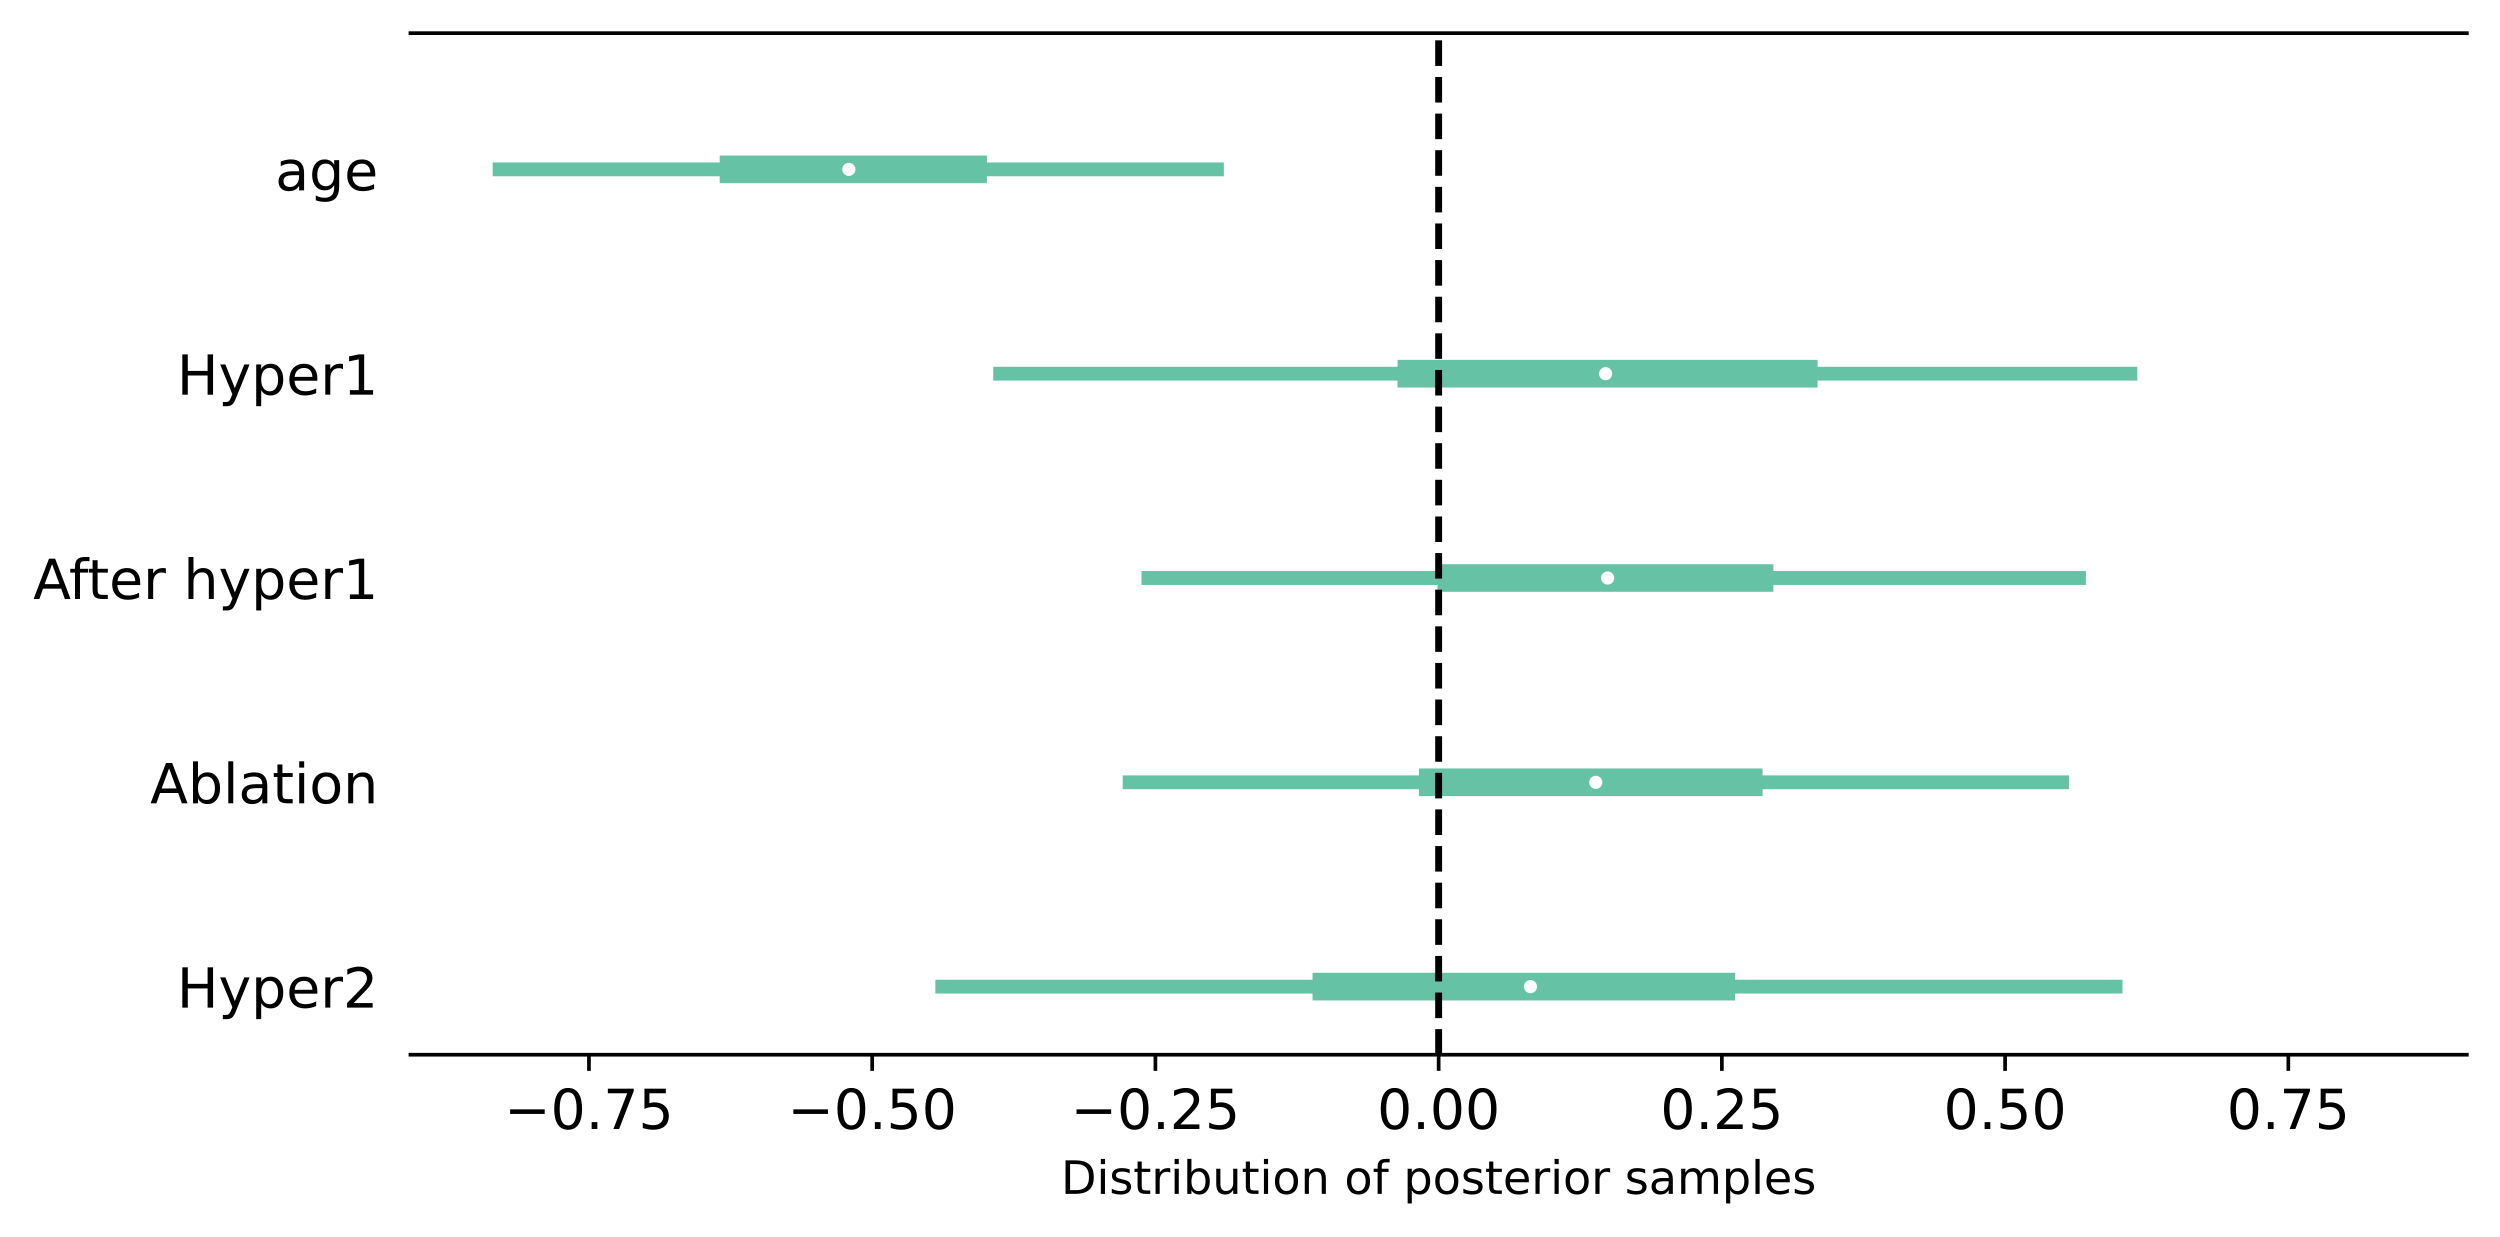
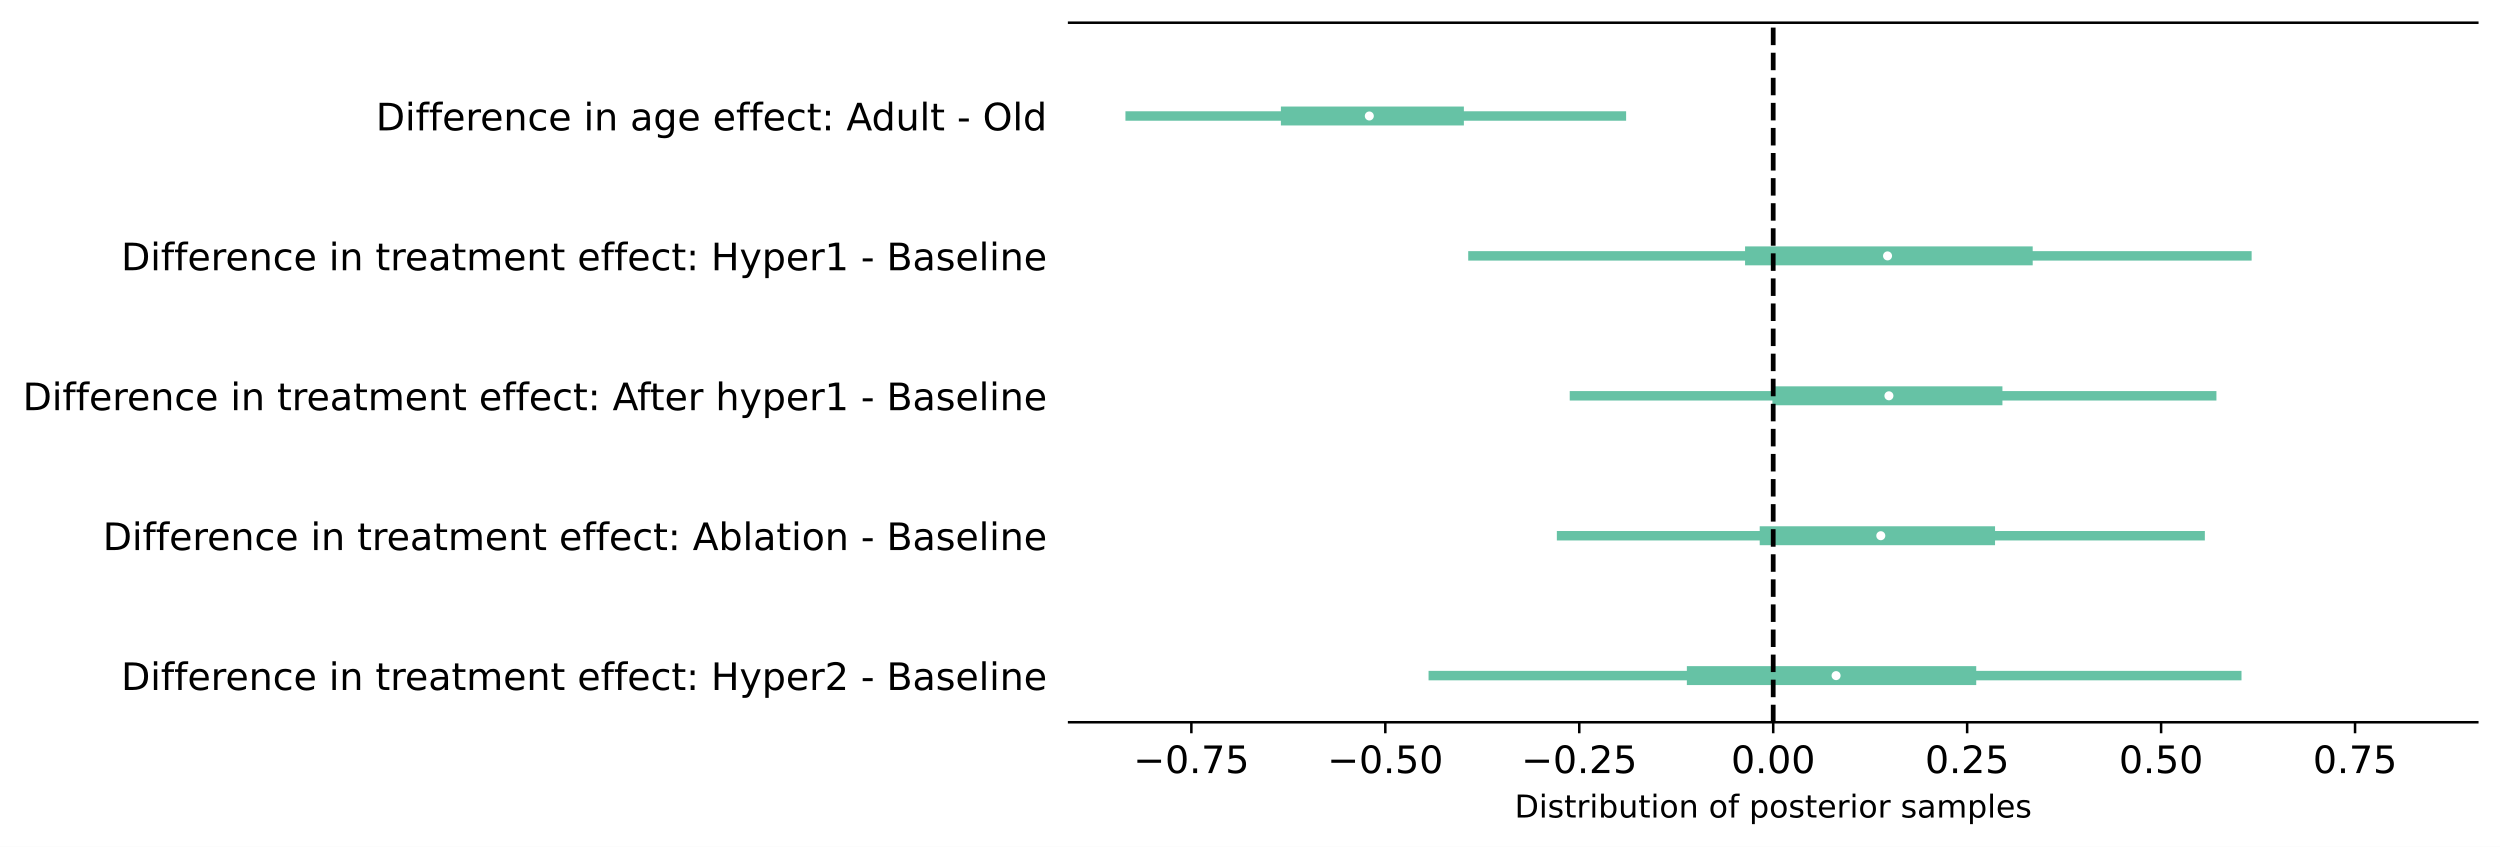
- <svg xmlns="http://www.w3.org/2000/svg" xmlns:xlink="http://www.w3.org/1999/xlink" width="542.701pt" height="268.452pt" viewBox="0 0 542.701 268.452" version="1.1">
+ <svg xmlns="http://www.w3.org/2000/svg" xmlns:xlink="http://www.w3.org/1999/xlink" width="792.522pt" height="268.452pt" viewBox="0 0 792.522 268.452" version="1.1">
  <defs>
    <style type="text/css">*{stroke-linejoin: round; stroke-linecap: butt}</style>
  </defs>
  <g id="figure_1">
    <g id="patch_1">
-       <path d="M 0 268.452  L 542.701 268.452  L 542.701 0  L 0 0  z " style="fill: #ffffff" />
+       <path d="M 0 268.452  L 792.522 268.452  L 792.522 0  L 0 0  z " style="fill: #ffffff" />
    </g>
    <g id="axes_1">
      <g id="patch_2">
-         <path d="M 89.101 228.96  L 535.501 228.96  L 535.501 7.2  L 89.101 7.2  z " style="fill: #ffffff" />
+         <path d="M 338.922 228.96  L 785.322 228.96  L 785.322 7.2  L 338.922 7.2  z " style="fill: #ffffff" />
      </g>
      <g id="matplotlib.axis_1">
        <g id="xtick_1">
          <g id="line2d_1">
            <defs>
-               <path id="mf53d0b0397" d="M 0 0  L 0 3.5  " style="stroke: #000000; stroke-width: 0.8" />
+               <path id="m8f75f74c35" d="M 0 0  L 0 3.5  " style="stroke: #000000; stroke-width: 0.8" />
            </defs>
            <g>
-               <use xlink:href="#mf53d0b0397" x="127.85" y="228.96" style="stroke: #000000; stroke-width: 0.8" />
+               <use xlink:href="#m8f75f74c35" x="377.672" y="228.96" style="stroke: #000000; stroke-width: 0.8" />
            </g>
          </g>
          <g id="text_1">
-             <g transform="translate(109.4631 245.0781) scale(0.12 -0.12)">
+             <g transform="translate(359.2844 245.0781) scale(0.12 -0.12)">
              <defs>
                <path id="DejaVuSans-2212" d="M 678 2272  L 4684 2272  L 4684 1741  L 678 1741  L 678 2272  z " transform="scale(0.015625)" />
                <path id="DejaVuSans-30" d="M 2034 4250  Q 1547 4250 1301 3770  Q 1056 3291 1056 2328  Q 1056 1369 1301 889  Q 1547 409 2034 409  Q 2525 409 2770 889  Q 3016 1369 3016 2328  Q 3016 3291 2770 3770  Q 2525 4250 2034 4250  z M 2034 4750  Q 2819 4750 3233 4129  Q 3647 3509 3647 2328  Q 3647 1150 3233 529  Q 2819 -91 2034 -91  Q 1250 -91 836 529  Q 422 1150 422 2328  Q 422 3509 836 4129  Q 1250 4750 2034 4750  z " transform="scale(0.015625)" />
                <path id="DejaVuSans-2e" d="M 684 794  L 1344 794  L 1344 0  L 684 0  L 684 794  z " transform="scale(0.015625)" />
                <path id="DejaVuSans-37" d="M 525 4666  L 3525 4666  L 3525 4397  L 1831 0  L 1172 0  L 2766 4134  L 525 4134  L 525 4666  z " transform="scale(0.015625)" />
                <path id="DejaVuSans-35" d="M 691 4666  L 3169 4666  L 3169 4134  L 1269 4134  L 1269 2991  Q 1406 3038 1543 3061  Q 1681 3084 1819 3084  Q 2600 3084 3056 2656  Q 3513 2228 3513 1497  Q 3513 744 3044 326  Q 2575 -91 1722 -91  Q 1428 -91 1123 -41  Q 819 9 494 109  L 494 744  Q 775 591 1075 516  Q 1375 441 1709 441  Q 2250 441 2565 725  Q 2881 1009 2881 1497  Q 2881 1984 2565 2268  Q 2250 2553 1709 2553  Q 1456 2553 1204 2497  Q 953 2441 691 2322  L 691 4666  z " transform="scale(0.015625)" />
              </defs>
              <use xlink:href="#DejaVuSans-2212" />
              <use xlink:href="#DejaVuSans-30" x="83.789" />
              <use xlink:href="#DejaVuSans-2e" x="147.412" />
              <use xlink:href="#DejaVuSans-37" x="179.199" />
              <use xlink:href="#DejaVuSans-35" x="242.822" />
            </g>
          </g>
        </g>
        <g id="xtick_2">
          <g id="line2d_2">
            <g>
-               <use xlink:href="#mf53d0b0397" x="189.334" y="228.96" style="stroke: #000000; stroke-width: 0.8" />
+               <use xlink:href="#m8f75f74c35" x="439.155" y="228.96" style="stroke: #000000; stroke-width: 0.8" />
            </g>
          </g>
          <g id="text_2">
-             <g transform="translate(170.9466 245.0781) scale(0.12 -0.12)">
+             <g transform="translate(420.7678 245.0781) scale(0.12 -0.12)">
              <use xlink:href="#DejaVuSans-2212" />
              <use xlink:href="#DejaVuSans-30" x="83.789" />
              <use xlink:href="#DejaVuSans-2e" x="147.412" />
              <use xlink:href="#DejaVuSans-35" x="179.199" />
              <use xlink:href="#DejaVuSans-30" x="242.822" />
            </g>
          </g>
        </g>
        <g id="xtick_3">
          <g id="line2d_3">
            <g>
-               <use xlink:href="#mf53d0b0397" x="250.817" y="228.96" style="stroke: #000000; stroke-width: 0.8" />
+               <use xlink:href="#m8f75f74c35" x="500.638" y="228.96" style="stroke: #000000; stroke-width: 0.8" />
            </g>
          </g>
          <g id="text_3">
-             <g transform="translate(232.43 245.0781) scale(0.12 -0.12)">
+             <g transform="translate(482.2513 245.0781) scale(0.12 -0.12)">
              <defs>
                <path id="DejaVuSans-32" d="M 1228 531  L 3431 531  L 3431 0  L 469 0  L 469 531  Q 828 903 1448 1529  Q 2069 2156 2228 2338  Q 2531 2678 2651 2914  Q 2772 3150 2772 3378  Q 2772 3750 2511 3984  Q 2250 4219 1831 4219  Q 1534 4219 1204 4116  Q 875 4013 500 3803  L 500 4441  Q 881 4594 1212 4672  Q 1544 4750 1819 4750  Q 2544 4750 2975 4387  Q 3406 4025 3406 3419  Q 3406 3131 3298 2873  Q 3191 2616 2906 2266  Q 2828 2175 2409 1742  Q 1991 1309 1228 531  z " transform="scale(0.015625)" />
              </defs>
              <use xlink:href="#DejaVuSans-2212" />
              <use xlink:href="#DejaVuSans-30" x="83.789" />
              <use xlink:href="#DejaVuSans-2e" x="147.412" />
              <use xlink:href="#DejaVuSans-32" x="179.199" />
              <use xlink:href="#DejaVuSans-35" x="242.822" />
            </g>
          </g>
        </g>
        <g id="xtick_4">
          <g id="line2d_4">
            <g>
-               <use xlink:href="#mf53d0b0397" x="312.301" y="228.96" style="stroke: #000000; stroke-width: 0.8" />
+               <use xlink:href="#m8f75f74c35" x="562.122" y="228.96" style="stroke: #000000; stroke-width: 0.8" />
            </g>
          </g>
          <g id="text_4">
-             <g transform="translate(298.9413 245.0781) scale(0.12 -0.12)">
+             <g transform="translate(548.7625 245.0781) scale(0.12 -0.12)">
              <use xlink:href="#DejaVuSans-30" />
              <use xlink:href="#DejaVuSans-2e" x="63.623" />
              <use xlink:href="#DejaVuSans-30" x="95.41" />
              <use xlink:href="#DejaVuSans-30" x="159.033" />
            </g>
          </g>
        </g>
        <g id="xtick_5">
          <g id="line2d_5">
            <g>
-               <use xlink:href="#mf53d0b0397" x="373.784" y="228.96" style="stroke: #000000; stroke-width: 0.8" />
+               <use xlink:href="#m8f75f74c35" x="623.605" y="228.96" style="stroke: #000000; stroke-width: 0.8" />
            </g>
          </g>
          <g id="text_5">
-             <g transform="translate(360.4247 245.0781) scale(0.12 -0.12)">
+             <g transform="translate(610.2459 245.0781) scale(0.12 -0.12)">
              <use xlink:href="#DejaVuSans-30" />
              <use xlink:href="#DejaVuSans-2e" x="63.623" />
              <use xlink:href="#DejaVuSans-32" x="95.41" />
              <use xlink:href="#DejaVuSans-35" x="159.033" />
            </g>
          </g>
        </g>
        <g id="xtick_6">
          <g id="line2d_6">
            <g>
-               <use xlink:href="#mf53d0b0397" x="435.267" y="228.96" style="stroke: #000000; stroke-width: 0.8" />
+               <use xlink:href="#m8f75f74c35" x="685.089" y="228.96" style="stroke: #000000; stroke-width: 0.8" />
            </g>
          </g>
          <g id="text_6">
-             <g transform="translate(421.9081 245.0781) scale(0.12 -0.12)">
+             <g transform="translate(671.7294 245.0781) scale(0.12 -0.12)">
              <use xlink:href="#DejaVuSans-30" />
              <use xlink:href="#DejaVuSans-2e" x="63.623" />
              <use xlink:href="#DejaVuSans-35" x="95.41" />
              <use xlink:href="#DejaVuSans-30" x="159.033" />
            </g>
          </g>
        </g>
        <g id="xtick_7">
          <g id="line2d_7">
            <g>
-               <use xlink:href="#mf53d0b0397" x="496.751" y="228.96" style="stroke: #000000; stroke-width: 0.8" />
+               <use xlink:href="#m8f75f74c35" x="746.572" y="228.96" style="stroke: #000000; stroke-width: 0.8" />
            </g>
          </g>
          <g id="text_7">
-             <g transform="translate(483.3915 245.0781) scale(0.12 -0.12)">
+             <g transform="translate(733.2128 245.0781) scale(0.12 -0.12)">
              <use xlink:href="#DejaVuSans-30" />
              <use xlink:href="#DejaVuSans-2e" x="63.623" />
              <use xlink:href="#DejaVuSans-37" x="95.41" />
              <use xlink:href="#DejaVuSans-35" x="159.033" />
            </g>
          </g>
        </g>
        <g id="text_8">
-           <g transform="translate(230.3272 259.1722) scale(0.1 -0.1)">
+           <g transform="translate(480.1484 259.1722) scale(0.1 -0.1)">
            <defs>
              <path id="DejaVuSans-44" d="M 1259 4147  L 1259 519  L 2022 519  Q 2988 519 3436 956  Q 3884 1394 3884 2338  Q 3884 3275 3436 3711  Q 2988 4147 2022 4147  L 1259 4147  z M 628 4666  L 1925 4666  Q 3281 4666 3915 4102  Q 4550 3538 4550 2338  Q 4550 1131 3912 565  Q 3275 0 1925 0  L 628 0  L 628 4666  z " transform="scale(0.015625)" />
              <path id="DejaVuSans-69" d="M 603 3500  L 1178 3500  L 1178 0  L 603 0  L 603 3500  z M 603 4863  L 1178 4863  L 1178 4134  L 603 4134  L 603 4863  z " transform="scale(0.015625)" />
              <path id="DejaVuSans-73" d="M 2834 3397  L 2834 2853  Q 2591 2978 2328 3040  Q 2066 3103 1784 3103  Q 1356 3103 1142 2972  Q 928 2841 928 2578  Q 928 2378 1081 2264  Q 1234 2150 1697 2047  L 1894 2003  Q 2506 1872 2764 1633  Q 3022 1394 3022 966  Q 3022 478 2636 193  Q 2250 -91 1575 -91  Q 1294 -91 989 -36  Q 684 19 347 128  L 347 722  Q 666 556 975 473  Q 1284 391 1588 391  Q 1994 391 2212 530  Q 2431 669 2431 922  Q 2431 1156 2273 1281  Q 2116 1406 1581 1522  L 1381 1569  Q 847 1681 609 1914  Q 372 2147 372 2553  Q 372 3047 722 3315  Q 1072 3584 1716 3584  Q 2034 3584 2315 3537  Q 2597 3491 2834 3397  z " transform="scale(0.015625)" />
              <path id="DejaVuSans-74" d="M 1172 4494  L 1172 3500  L 2356 3500  L 2356 3053  L 1172 3053  L 1172 1153  Q 1172 725 1289 603  Q 1406 481 1766 481  L 2356 481  L 2356 0  L 1766 0  Q 1100 0 847 248  Q 594 497 594 1153  L 594 3053  L 172 3053  L 172 3500  L 594 3500  L 594 4494  L 1172 4494  z " transform="scale(0.015625)" />
              <path id="DejaVuSans-72" d="M 2631 2963  Q 2534 3019 2420 3045  Q 2306 3072 2169 3072  Q 1681 3072 1420 2755  Q 1159 2438 1159 1844  L 1159 0  L 581 0  L 581 3500  L 1159 3500  L 1159 2956  Q 1341 3275 1631 3429  Q 1922 3584 2338 3584  Q 2397 3584 2469 3576  Q 2541 3569 2628 3553  L 2631 2963  z " transform="scale(0.015625)" />
              <path id="DejaVuSans-62" d="M 3116 1747  Q 3116 2381 2855 2742  Q 2594 3103 2138 3103  Q 1681 3103 1420 2742  Q 1159 2381 1159 1747  Q 1159 1113 1420 752  Q 1681 391 2138 391  Q 2594 391 2855 752  Q 3116 1113 3116 1747  z M 1159 2969  Q 1341 3281 1617 3432  Q 1894 3584 2278 3584  Q 2916 3584 3314 3078  Q 3713 2572 3713 1747  Q 3713 922 3314 415  Q 2916 -91 2278 -91  Q 1894 -91 1617 61  Q 1341 213 1159 525  L 1159 0  L 581 0  L 581 4863  L 1159 4863  L 1159 2969  z " transform="scale(0.015625)" />
              <path id="DejaVuSans-75" d="M 544 1381  L 544 3500  L 1119 3500  L 1119 1403  Q 1119 906 1312 657  Q 1506 409 1894 409  Q 2359 409 2629 706  Q 2900 1003 2900 1516  L 2900 3500  L 3475 3500  L 3475 0  L 2900 0  L 2900 538  Q 2691 219 2414 64  Q 2138 -91 1772 -91  Q 1169 -91 856 284  Q 544 659 544 1381  z M 1991 3584  L 1991 3584  z " transform="scale(0.015625)" />
              <path id="DejaVuSans-6f" d="M 1959 3097  Q 1497 3097 1228 2736  Q 959 2375 959 1747  Q 959 1119 1226 758  Q 1494 397 1959 397  Q 2419 397 2687 759  Q 2956 1122 2956 1747  Q 2956 2369 2687 2733  Q 2419 3097 1959 3097  z M 1959 3584  Q 2709 3584 3137 3096  Q 3566 2609 3566 1747  Q 3566 888 3137 398  Q 2709 -91 1959 -91  Q 1206 -91 779 398  Q 353 888 353 1747  Q 353 2609 779 3096  Q 1206 3584 1959 3584  z " transform="scale(0.015625)" />
              <path id="DejaVuSans-6e" d="M 3513 2113  L 3513 0  L 2938 0  L 2938 2094  Q 2938 2591 2744 2837  Q 2550 3084 2163 3084  Q 1697 3084 1428 2787  Q 1159 2491 1159 1978  L 1159 0  L 581 0  L 581 3500  L 1159 3500  L 1159 2956  Q 1366 3272 1645 3428  Q 1925 3584 2291 3584  Q 2894 3584 3203 3211  Q 3513 2838 3513 2113  z " transform="scale(0.015625)" />
              <path id="DejaVuSans-20" transform="scale(0.015625)" />
              <path id="DejaVuSans-66" d="M 2375 4863  L 2375 4384  L 1825 4384  Q 1516 4384 1395 4259  Q 1275 4134 1275 3809  L 1275 3500  L 2222 3500  L 2222 3053  L 1275 3053  L 1275 0  L 697 0  L 697 3053  L 147 3053  L 147 3500  L 697 3500  L 697 3744  Q 697 4328 969 4595  Q 1241 4863 1831 4863  L 2375 4863  z " transform="scale(0.015625)" />
              <path id="DejaVuSans-70" d="M 1159 525  L 1159 -1331  L 581 -1331  L 581 3500  L 1159 3500  L 1159 2969  Q 1341 3281 1617 3432  Q 1894 3584 2278 3584  Q 2916 3584 3314 3078  Q 3713 2572 3713 1747  Q 3713 922 3314 415  Q 2916 -91 2278 -91  Q 1894 -91 1617 61  Q 1341 213 1159 525  z M 3116 1747  Q 3116 2381 2855 2742  Q 2594 3103 2138 3103  Q 1681 3103 1420 2742  Q 1159 2381 1159 1747  Q 1159 1113 1420 752  Q 1681 391 2138 391  Q 2594 391 2855 752  Q 3116 1113 3116 1747  z " transform="scale(0.015625)" />
              <path id="DejaVuSans-65" d="M 3597 1894  L 3597 1613  L 953 1613  Q 991 1019 1311 708  Q 1631 397 2203 397  Q 2534 397 2845 478  Q 3156 559 3463 722  L 3463 178  Q 3153 47 2828 -22  Q 2503 -91 2169 -91  Q 1331 -91 842 396  Q 353 884 353 1716  Q 353 2575 817 3079  Q 1281 3584 2069 3584  Q 2775 3584 3186 3129  Q 3597 2675 3597 1894  z M 3022 2063  Q 3016 2534 2758 2815  Q 2500 3097 2075 3097  Q 1594 3097 1305 2825  Q 1016 2553 972 2059  L 3022 2063  z " transform="scale(0.015625)" />
              <path id="DejaVuSans-61" d="M 2194 1759  Q 1497 1759 1228 1600  Q 959 1441 959 1056  Q 959 750 1161 570  Q 1363 391 1709 391  Q 2188 391 2477 730  Q 2766 1069 2766 1631  L 2766 1759  L 2194 1759  z M 3341 1997  L 3341 0  L 2766 0  L 2766 531  Q 2569 213 2275 61  Q 1981 -91 1556 -91  Q 1019 -91 701 211  Q 384 513 384 1019  Q 384 1609 779 1909  Q 1175 2209 1959 2209  L 2766 2209  L 2766 2266  Q 2766 2663 2505 2880  Q 2244 3097 1772 3097  Q 1472 3097 1187 3025  Q 903 2953 641 2809  L 641 3341  Q 956 3463 1253 3523  Q 1550 3584 1831 3584  Q 2591 3584 2966 3190  Q 3341 2797 3341 1997  z " transform="scale(0.015625)" />
              <path id="DejaVuSans-6d" d="M 3328 2828  Q 3544 3216 3844 3400  Q 4144 3584 4550 3584  Q 5097 3584 5394 3201  Q 5691 2819 5691 2113  L 5691 0  L 5113 0  L 5113 2094  Q 5113 2597 4934 2840  Q 4756 3084 4391 3084  Q 3944 3084 3684 2787  Q 3425 2491 3425 1978  L 3425 0  L 2847 0  L 2847 2094  Q 2847 2600 2669 2842  Q 2491 3084 2119 3084  Q 1678 3084 1418 2786  Q 1159 2488 1159 1978  L 1159 0  L 581 0  L 581 3500  L 1159 3500  L 1159 2956  Q 1356 3278 1631 3431  Q 1906 3584 2284 3584  Q 2666 3584 2933 3390  Q 3200 3197 3328 2828  z " transform="scale(0.015625)" />
              <path id="DejaVuSans-6c" d="M 603 4863  L 1178 4863  L 1178 0  L 603 0  L 603 4863  z " transform="scale(0.015625)" />
            </defs>
            <use xlink:href="#DejaVuSans-44" />
            <use xlink:href="#DejaVuSans-69" x="77.002" />
            <use xlink:href="#DejaVuSans-73" x="104.785" />
            <use xlink:href="#DejaVuSans-74" x="156.885" />
            <use xlink:href="#DejaVuSans-72" x="196.094" />
            <use xlink:href="#DejaVuSans-69" x="237.207" />
            <use xlink:href="#DejaVuSans-62" x="264.99" />
            <use xlink:href="#DejaVuSans-75" x="328.467" />
            <use xlink:href="#DejaVuSans-74" x="391.846" />
            <use xlink:href="#DejaVuSans-69" x="431.055" />
            <use xlink:href="#DejaVuSans-6f" x="458.838" />
            <use xlink:href="#DejaVuSans-6e" x="520.02" />
            <use xlink:href="#DejaVuSans-20" x="583.398" />
            <use xlink:href="#DejaVuSans-6f" x="615.186" />
            <use xlink:href="#DejaVuSans-66" x="676.367" />
            <use xlink:href="#DejaVuSans-20" x="711.572" />
            <use xlink:href="#DejaVuSans-70" x="743.359" />
            <use xlink:href="#DejaVuSans-6f" x="806.836" />
            <use xlink:href="#DejaVuSans-73" x="868.018" />
            <use xlink:href="#DejaVuSans-74" x="920.117" />
            <use xlink:href="#DejaVuSans-65" x="959.326" />
            <use xlink:href="#DejaVuSans-72" x="1020.85" />
            <use xlink:href="#DejaVuSans-69" x="1061.963" />
            <use xlink:href="#DejaVuSans-6f" x="1089.746" />
            <use xlink:href="#DejaVuSans-72" x="1150.928" />
            <use xlink:href="#DejaVuSans-20" x="1192.041" />
            <use xlink:href="#DejaVuSans-73" x="1223.828" />
            <use xlink:href="#DejaVuSans-61" x="1275.928" />
            <use xlink:href="#DejaVuSans-6d" x="1337.207" />
            <use xlink:href="#DejaVuSans-70" x="1434.619" />
            <use xlink:href="#DejaVuSans-6c" x="1498.096" />
            <use xlink:href="#DejaVuSans-65" x="1525.879" />
            <use xlink:href="#DejaVuSans-73" x="1587.402" />
          </g>
        </g>
      </g>
      <g id="matplotlib.axis_2">
        <g id="ytick_1">
          <g id="text_9">
            <g transform="translate(38.40375 218.7351) scale(0.12 -0.12)">
              <defs>
+                 <path id="DejaVuSans-63" d="M 3122 3366  L 3122 2828  Q 2878 2963 2633 3030  Q 2388 3097 2138 3097  Q 1578 3097 1268 2742  Q 959 2388 959 1747  Q 959 1106 1268 751  Q 1578 397 2138 397  Q 2388 397 2633 464  Q 2878 531 3122 666  L 3122 134  Q 2881 22 2623 -34  Q 2366 -91 2075 -91  Q 1284 -91 818 406  Q 353 903 353 1747  Q 353 2603 823 3093  Q 1294 3584 2113 3584  Q 2378 3584 2631 3529  Q 2884 3475 3122 3366  z " transform="scale(0.015625)" />
+                 <path id="DejaVuSans-3a" d="M 750 794  L 1409 794  L 1409 0  L 750 0  L 750 794  z M 750 3309  L 1409 3309  L 1409 2516  L 750 2516  L 750 3309  z " transform="scale(0.015625)" />
                <path id="DejaVuSans-48" d="M 628 4666  L 1259 4666  L 1259 2753  L 3553 2753  L 3553 4666  L 4184 4666  L 4184 0  L 3553 0  L 3553 2222  L 1259 2222  L 1259 0  L 628 0  L 628 4666  z " transform="scale(0.015625)" />
                <path id="DejaVuSans-79" d="M 2059 -325  Q 1816 -950 1584 -1140  Q 1353 -1331 966 -1331  L 506 -1331  L 506 -850  L 844 -850  Q 1081 -850 1212 -737  Q 1344 -625 1503 -206  L 1606 56  L 191 3500  L 800 3500  L 1894 763  L 2988 3500  L 3597 3500  L 2059 -325  z " transform="scale(0.015625)" />
+                 <path id="DejaVuSans-2d" d="M 313 2009  L 1997 2009  L 1997 1497  L 313 1497  L 313 2009  z " transform="scale(0.015625)" />
+                 <path id="DejaVuSans-42" d="M 1259 2228  L 1259 519  L 2272 519  Q 2781 519 3026 730  Q 3272 941 3272 1375  Q 3272 1813 3026 2020  Q 2781 2228 2272 2228  L 1259 2228  z M 1259 4147  L 1259 2741  L 2194 2741  Q 2656 2741 2882 2914  Q 3109 3088 3109 3444  Q 3109 3797 2882 3972  Q 2656 4147 2194 4147  L 1259 4147  z M 628 4666  L 2241 4666  Q 2963 4666 3353 4366  Q 3744 4066 3744 3513  Q 3744 3084 3544 2831  Q 3344 2578 2956 2516  Q 3422 2416 3680 2098  Q 3938 1781 3938 1306  Q 3938 681 3513 340  Q 3088 0 2303 0  L 628 0  L 628 4666  z " transform="scale(0.015625)" />
              </defs>
-               <use xlink:href="#DejaVuSans-48" />
-               <use xlink:href="#DejaVuSans-79" x="75.195" />
-               <use xlink:href="#DejaVuSans-70" x="134.375" />
-               <use xlink:href="#DejaVuSans-65" x="197.852" />
-               <use xlink:href="#DejaVuSans-72" x="259.375" />
-               <use xlink:href="#DejaVuSans-32" x="300.488" />
+               <use xlink:href="#DejaVuSans-44" />
+               <use xlink:href="#DejaVuSans-69" x="77.002" />
+               <use xlink:href="#DejaVuSans-66" x="104.785" />
+               <use xlink:href="#DejaVuSans-66" x="139.99" />
+               <use xlink:href="#DejaVuSans-65" x="175.195" />
+               <use xlink:href="#DejaVuSans-72" x="236.719" />
+               <use xlink:href="#DejaVuSans-65" x="275.582" />
+               <use xlink:href="#DejaVuSans-6e" x="337.105" />
+               <use xlink:href="#DejaVuSans-63" x="400.484" />
+               <use xlink:href="#DejaVuSans-65" x="455.465" />
+               <use xlink:href="#DejaVuSans-20" x="516.988" />
+               <use xlink:href="#DejaVuSans-69" x="548.775" />
+               <use xlink:href="#DejaVuSans-6e" x="576.559" />
+               <use xlink:href="#DejaVuSans-20" x="639.938" />
+               <use xlink:href="#DejaVuSans-74" x="671.725" />
+               <use xlink:href="#DejaVuSans-72" x="710.934" />
+               <use xlink:href="#DejaVuSans-65" x="749.797" />
+               <use xlink:href="#DejaVuSans-61" x="811.32" />
+               <use xlink:href="#DejaVuSans-74" x="872.6" />
+               <use xlink:href="#DejaVuSans-6d" x="911.809" />
+               <use xlink:href="#DejaVuSans-65" x="1009.221" />
+               <use xlink:href="#DejaVuSans-6e" x="1070.744" />
+               <use xlink:href="#DejaVuSans-74" x="1134.123" />
+               <use xlink:href="#DejaVuSans-20" x="1173.332" />
+               <use xlink:href="#DejaVuSans-65" x="1205.119" />
+               <use xlink:href="#DejaVuSans-66" x="1266.643" />
+               <use xlink:href="#DejaVuSans-66" x="1301.848" />
+               <use xlink:href="#DejaVuSans-65" x="1337.053" />
+               <use xlink:href="#DejaVuSans-63" x="1398.576" />
+               <use xlink:href="#DejaVuSans-74" x="1453.557" />
+               <use xlink:href="#DejaVuSans-3a" x="1492.766" />
+               <use xlink:href="#DejaVuSans-20" x="1526.457" />
+               <use xlink:href="#DejaVuSans-48" x="1558.244" />
+               <use xlink:href="#DejaVuSans-79" x="1633.439" />
+               <use xlink:href="#DejaVuSans-70" x="1692.619" />
+               <use xlink:href="#DejaVuSans-65" x="1756.096" />
+               <use xlink:href="#DejaVuSans-72" x="1817.619" />
+               <use xlink:href="#DejaVuSans-32" x="1858.732" />
+               <use xlink:href="#DejaVuSans-20" x="1922.355" />
+               <use xlink:href="#DejaVuSans-2d" x="1954.143" />
+               <use xlink:href="#DejaVuSans-20" x="1990.227" />
+               <use xlink:href="#DejaVuSans-42" x="2022.014" />
+               <use xlink:href="#DejaVuSans-61" x="2090.617" />
+               <use xlink:href="#DejaVuSans-73" x="2151.896" />
+               <use xlink:href="#DejaVuSans-65" x="2203.996" />
+               <use xlink:href="#DejaVuSans-6c" x="2265.52" />
+               <use xlink:href="#DejaVuSans-69" x="2293.303" />
+               <use xlink:href="#DejaVuSans-6e" x="2321.086" />
+               <use xlink:href="#DejaVuSans-65" x="2384.465" />
            </g>
          </g>
        </g>
        <g id="ytick_2">
          <g id="text_10">
            <g transform="translate(32.60063 174.3831) scale(0.12 -0.12)">
              <defs>
                <path id="DejaVuSans-41" d="M 2188 4044  L 1331 1722  L 3047 1722  L 2188 4044  z M 1831 4666  L 2547 4666  L 4325 0  L 3669 0  L 3244 1197  L 1141 1197  L 716 0  L 50 0  L 1831 4666  z " transform="scale(0.015625)" />
              </defs>
-               <use xlink:href="#DejaVuSans-41" />
-               <use xlink:href="#DejaVuSans-62" x="68.408" />
-               <use xlink:href="#DejaVuSans-6c" x="131.885" />
-               <use xlink:href="#DejaVuSans-61" x="159.668" />
-               <use xlink:href="#DejaVuSans-74" x="220.947" />
-               <use xlink:href="#DejaVuSans-69" x="260.156" />
-               <use xlink:href="#DejaVuSans-6f" x="287.939" />
-               <use xlink:href="#DejaVuSans-6e" x="349.121" />
+               <use xlink:href="#DejaVuSans-44" />
+               <use xlink:href="#DejaVuSans-69" x="77.002" />
+               <use xlink:href="#DejaVuSans-66" x="104.785" />
+               <use xlink:href="#DejaVuSans-66" x="139.99" />
+               <use xlink:href="#DejaVuSans-65" x="175.195" />
+               <use xlink:href="#DejaVuSans-72" x="236.719" />
+               <use xlink:href="#DejaVuSans-65" x="275.582" />
+               <use xlink:href="#DejaVuSans-6e" x="337.105" />
+               <use xlink:href="#DejaVuSans-63" x="400.484" />
+               <use xlink:href="#DejaVuSans-65" x="455.465" />
+               <use xlink:href="#DejaVuSans-20" x="516.988" />
+               <use xlink:href="#DejaVuSans-69" x="548.775" />
+               <use xlink:href="#DejaVuSans-6e" x="576.559" />
+               <use xlink:href="#DejaVuSans-20" x="639.938" />
+               <use xlink:href="#DejaVuSans-74" x="671.725" />
+               <use xlink:href="#DejaVuSans-72" x="710.934" />
+               <use xlink:href="#DejaVuSans-65" x="749.797" />
+               <use xlink:href="#DejaVuSans-61" x="811.32" />
+               <use xlink:href="#DejaVuSans-74" x="872.6" />
+               <use xlink:href="#DejaVuSans-6d" x="911.809" />
+               <use xlink:href="#DejaVuSans-65" x="1009.221" />
+               <use xlink:href="#DejaVuSans-6e" x="1070.744" />
+               <use xlink:href="#DejaVuSans-74" x="1134.123" />
+               <use xlink:href="#DejaVuSans-20" x="1173.332" />
+               <use xlink:href="#DejaVuSans-65" x="1205.119" />
+               <use xlink:href="#DejaVuSans-66" x="1266.643" />
+               <use xlink:href="#DejaVuSans-66" x="1301.848" />
+               <use xlink:href="#DejaVuSans-65" x="1337.053" />
+               <use xlink:href="#DejaVuSans-63" x="1398.576" />
+               <use xlink:href="#DejaVuSans-74" x="1453.557" />
+               <use xlink:href="#DejaVuSans-3a" x="1492.766" />
+               <use xlink:href="#DejaVuSans-20" x="1526.457" />
+               <use xlink:href="#DejaVuSans-41" x="1558.244" />
+               <use xlink:href="#DejaVuSans-62" x="1626.652" />
+               <use xlink:href="#DejaVuSans-6c" x="1690.129" />
+               <use xlink:href="#DejaVuSans-61" x="1717.912" />
+               <use xlink:href="#DejaVuSans-74" x="1779.191" />
+               <use xlink:href="#DejaVuSans-69" x="1818.4" />
+               <use xlink:href="#DejaVuSans-6f" x="1846.184" />
+               <use xlink:href="#DejaVuSans-6e" x="1907.365" />
+               <use xlink:href="#DejaVuSans-20" x="1970.744" />
+               <use xlink:href="#DejaVuSans-2d" x="2002.531" />
+               <use xlink:href="#DejaVuSans-20" x="2038.615" />
+               <use xlink:href="#DejaVuSans-42" x="2070.402" />
+               <use xlink:href="#DejaVuSans-61" x="2139.006" />
+               <use xlink:href="#DejaVuSans-73" x="2200.285" />
+               <use xlink:href="#DejaVuSans-65" x="2252.385" />
+               <use xlink:href="#DejaVuSans-6c" x="2313.908" />
+               <use xlink:href="#DejaVuSans-69" x="2341.691" />
+               <use xlink:href="#DejaVuSans-6e" x="2369.475" />
+               <use xlink:href="#DejaVuSans-65" x="2432.854" />
            </g>
          </g>
        </g>
        <g id="ytick_3">
          <g id="text_11">
            <g transform="translate(7.2 130.0311) scale(0.12 -0.12)">
              <defs>
                <path id="DejaVuSans-68" d="M 3513 2113  L 3513 0  L 2938 0  L 2938 2094  Q 2938 2591 2744 2837  Q 2550 3084 2163 3084  Q 1697 3084 1428 2787  Q 1159 2491 1159 1978  L 1159 0  L 581 0  L 581 4863  L 1159 4863  L 1159 2956  Q 1366 3272 1645 3428  Q 1925 3584 2291 3584  Q 2894 3584 3203 3211  Q 3513 2838 3513 2113  z " transform="scale(0.015625)" />
                <path id="DejaVuSans-31" d="M 794 531  L 1825 531  L 1825 4091  L 703 3866  L 703 4441  L 1819 4666  L 2450 4666  L 2450 531  L 3481 531  L 3481 0  L 794 0  L 794 531  z " transform="scale(0.015625)" />
              </defs>
-               <use xlink:href="#DejaVuSans-41" />
-               <use xlink:href="#DejaVuSans-66" x="64.783" />
-               <use xlink:href="#DejaVuSans-74" x="98.238" />
-               <use xlink:href="#DejaVuSans-65" x="137.447" />
-               <use xlink:href="#DejaVuSans-72" x="198.971" />
-               <use xlink:href="#DejaVuSans-20" x="240.084" />
-               <use xlink:href="#DejaVuSans-68" x="271.871" />
-               <use xlink:href="#DejaVuSans-79" x="335.25" />
-               <use xlink:href="#DejaVuSans-70" x="394.43" />
-               <use xlink:href="#DejaVuSans-65" x="457.906" />
-               <use xlink:href="#DejaVuSans-72" x="519.43" />
-               <use xlink:href="#DejaVuSans-31" x="560.543" />
+               <use xlink:href="#DejaVuSans-44" />
+               <use xlink:href="#DejaVuSans-69" x="77.002" />
+               <use xlink:href="#DejaVuSans-66" x="104.785" />
+               <use xlink:href="#DejaVuSans-66" x="139.99" />
+               <use xlink:href="#DejaVuSans-65" x="175.195" />
+               <use xlink:href="#DejaVuSans-72" x="236.719" />
+               <use xlink:href="#DejaVuSans-65" x="275.582" />
+               <use xlink:href="#DejaVuSans-6e" x="337.105" />
+               <use xlink:href="#DejaVuSans-63" x="400.484" />
+               <use xlink:href="#DejaVuSans-65" x="455.465" />
+               <use xlink:href="#DejaVuSans-20" x="516.988" />
+               <use xlink:href="#DejaVuSans-69" x="548.775" />
+               <use xlink:href="#DejaVuSans-6e" x="576.559" />
+               <use xlink:href="#DejaVuSans-20" x="639.938" />
+               <use xlink:href="#DejaVuSans-74" x="671.725" />
+               <use xlink:href="#DejaVuSans-72" x="710.934" />
+               <use xlink:href="#DejaVuSans-65" x="749.797" />
+               <use xlink:href="#DejaVuSans-61" x="811.32" />
+               <use xlink:href="#DejaVuSans-74" x="872.6" />
+               <use xlink:href="#DejaVuSans-6d" x="911.809" />
+               <use xlink:href="#DejaVuSans-65" x="1009.221" />
+               <use xlink:href="#DejaVuSans-6e" x="1070.744" />
+               <use xlink:href="#DejaVuSans-74" x="1134.123" />
+               <use xlink:href="#DejaVuSans-20" x="1173.332" />
+               <use xlink:href="#DejaVuSans-65" x="1205.119" />
+               <use xlink:href="#DejaVuSans-66" x="1266.643" />
+               <use xlink:href="#DejaVuSans-66" x="1301.848" />
+               <use xlink:href="#DejaVuSans-65" x="1337.053" />
+               <use xlink:href="#DejaVuSans-63" x="1398.576" />
+               <use xlink:href="#DejaVuSans-74" x="1453.557" />
+               <use xlink:href="#DejaVuSans-3a" x="1492.766" />
+               <use xlink:href="#DejaVuSans-20" x="1526.457" />
+               <use xlink:href="#DejaVuSans-41" x="1558.244" />
+               <use xlink:href="#DejaVuSans-66" x="1623.027" />
+               <use xlink:href="#DejaVuSans-74" x="1656.482" />
+               <use xlink:href="#DejaVuSans-65" x="1695.691" />
+               <use xlink:href="#DejaVuSans-72" x="1757.215" />
+               <use xlink:href="#DejaVuSans-20" x="1798.328" />
+               <use xlink:href="#DejaVuSans-68" x="1830.115" />
+               <use xlink:href="#DejaVuSans-79" x="1893.494" />
+               <use xlink:href="#DejaVuSans-70" x="1952.674" />
+               <use xlink:href="#DejaVuSans-65" x="2016.15" />
+               <use xlink:href="#DejaVuSans-72" x="2077.674" />
+               <use xlink:href="#DejaVuSans-31" x="2118.787" />
+               <use xlink:href="#DejaVuSans-20" x="2182.41" />
+               <use xlink:href="#DejaVuSans-2d" x="2214.197" />
+               <use xlink:href="#DejaVuSans-20" x="2250.281" />
+               <use xlink:href="#DejaVuSans-42" x="2282.068" />
+               <use xlink:href="#DejaVuSans-61" x="2350.672" />
+               <use xlink:href="#DejaVuSans-73" x="2411.951" />
+               <use xlink:href="#DejaVuSans-65" x="2464.051" />
+               <use xlink:href="#DejaVuSans-6c" x="2525.574" />
+               <use xlink:href="#DejaVuSans-69" x="2553.357" />
+               <use xlink:href="#DejaVuSans-6e" x="2581.141" />
+               <use xlink:href="#DejaVuSans-65" x="2644.52" />
            </g>
          </g>
        </g>
        <g id="ytick_4">
          <g id="text_12">
            <g transform="translate(38.40375 85.67906) scale(0.12 -0.12)">
-               <use xlink:href="#DejaVuSans-48" />
-               <use xlink:href="#DejaVuSans-79" x="75.195" />
-               <use xlink:href="#DejaVuSans-70" x="134.375" />
-               <use xlink:href="#DejaVuSans-65" x="197.852" />
-               <use xlink:href="#DejaVuSans-72" x="259.375" />
-               <use xlink:href="#DejaVuSans-31" x="300.488" />
+               <use xlink:href="#DejaVuSans-44" />
+               <use xlink:href="#DejaVuSans-69" x="77.002" />
+               <use xlink:href="#DejaVuSans-66" x="104.785" />
+               <use xlink:href="#DejaVuSans-66" x="139.99" />
+               <use xlink:href="#DejaVuSans-65" x="175.195" />
+               <use xlink:href="#DejaVuSans-72" x="236.719" />
+               <use xlink:href="#DejaVuSans-65" x="275.582" />
+               <use xlink:href="#DejaVuSans-6e" x="337.105" />
+               <use xlink:href="#DejaVuSans-63" x="400.484" />
+               <use xlink:href="#DejaVuSans-65" x="455.465" />
+               <use xlink:href="#DejaVuSans-20" x="516.988" />
+               <use xlink:href="#DejaVuSans-69" x="548.775" />
+               <use xlink:href="#DejaVuSans-6e" x="576.559" />
+               <use xlink:href="#DejaVuSans-20" x="639.938" />
+               <use xlink:href="#DejaVuSans-74" x="671.725" />
+               <use xlink:href="#DejaVuSans-72" x="710.934" />
+               <use xlink:href="#DejaVuSans-65" x="749.797" />
+               <use xlink:href="#DejaVuSans-61" x="811.32" />
+               <use xlink:href="#DejaVuSans-74" x="872.6" />
+               <use xlink:href="#DejaVuSans-6d" x="911.809" />
+               <use xlink:href="#DejaVuSans-65" x="1009.221" />
+               <use xlink:href="#DejaVuSans-6e" x="1070.744" />
+               <use xlink:href="#DejaVuSans-74" x="1134.123" />
+               <use xlink:href="#DejaVuSans-20" x="1173.332" />
+               <use xlink:href="#DejaVuSans-65" x="1205.119" />
+               <use xlink:href="#DejaVuSans-66" x="1266.643" />
+               <use xlink:href="#DejaVuSans-66" x="1301.848" />
+               <use xlink:href="#DejaVuSans-65" x="1337.053" />
+               <use xlink:href="#DejaVuSans-63" x="1398.576" />
+               <use xlink:href="#DejaVuSans-74" x="1453.557" />
+               <use xlink:href="#DejaVuSans-3a" x="1492.766" />
+               <use xlink:href="#DejaVuSans-20" x="1526.457" />
+               <use xlink:href="#DejaVuSans-48" x="1558.244" />
+               <use xlink:href="#DejaVuSans-79" x="1633.439" />
+               <use xlink:href="#DejaVuSans-70" x="1692.619" />
+               <use xlink:href="#DejaVuSans-65" x="1756.096" />
+               <use xlink:href="#DejaVuSans-72" x="1817.619" />
+               <use xlink:href="#DejaVuSans-31" x="1858.732" />
+               <use xlink:href="#DejaVuSans-20" x="1922.355" />
+               <use xlink:href="#DejaVuSans-2d" x="1954.143" />
+               <use xlink:href="#DejaVuSans-20" x="1990.227" />
+               <use xlink:href="#DejaVuSans-42" x="2022.014" />
+               <use xlink:href="#DejaVuSans-61" x="2090.617" />
+               <use xlink:href="#DejaVuSans-73" x="2151.896" />
+               <use xlink:href="#DejaVuSans-65" x="2203.996" />
+               <use xlink:href="#DejaVuSans-6c" x="2265.52" />
+               <use xlink:href="#DejaVuSans-69" x="2293.303" />
+               <use xlink:href="#DejaVuSans-6e" x="2321.086" />
+               <use xlink:href="#DejaVuSans-65" x="2384.465" />
            </g>
          </g>
        </g>
        <g id="ytick_5">
          <g id="text_13">
-             <g transform="translate(59.745 41.32706) scale(0.12 -0.12)">
+             <g transform="translate(119.1562 41.32706) scale(0.12 -0.12)">
              <defs>
                <path id="DejaVuSans-67" d="M 2906 1791  Q 2906 2416 2648 2759  Q 2391 3103 1925 3103  Q 1463 3103 1205 2759  Q 947 2416 947 1791  Q 947 1169 1205 825  Q 1463 481 1925 481  Q 2391 481 2648 825  Q 2906 1169 2906 1791  z M 3481 434  Q 3481 -459 3084 -895  Q 2688 -1331 1869 -1331  Q 1566 -1331 1297 -1286  Q 1028 -1241 775 -1147  L 775 -588  Q 1028 -725 1275 -790  Q 1522 -856 1778 -856  Q 2344 -856 2625 -561  Q 2906 -266 2906 331  L 2906 616  Q 2728 306 2450 153  Q 2172 0 1784 0  Q 1141 0 747 490  Q 353 981 353 1791  Q 353 2603 747 3093  Q 1141 3584 1784 3584  Q 2172 3584 2450 3431  Q 2728 3278 2906 2969  L 2906 3500  L 3481 3500  L 3481 434  z " transform="scale(0.015625)" />
+                 <path id="DejaVuSans-64" d="M 2906 2969  L 2906 4863  L 3481 4863  L 3481 0  L 2906 0  L 2906 525  Q 2725 213 2448 61  Q 2172 -91 1784 -91  Q 1150 -91 751 415  Q 353 922 353 1747  Q 353 2572 751 3078  Q 1150 3584 1784 3584  Q 2172 3584 2448 3432  Q 2725 3281 2906 2969  z M 947 1747  Q 947 1113 1208 752  Q 1469 391 1925 391  Q 2381 391 2643 752  Q 2906 1113 2906 1747  Q 2906 2381 2643 2742  Q 2381 3103 1925 3103  Q 1469 3103 1208 2742  Q 947 2381 947 1747  z " transform="scale(0.015625)" />
+                 <path id="DejaVuSans-4f" d="M 2522 4238  Q 1834 4238 1429 3725  Q 1025 3213 1025 2328  Q 1025 1447 1429 934  Q 1834 422 2522 422  Q 3209 422 3611 934  Q 4013 1447 4013 2328  Q 4013 3213 3611 3725  Q 3209 4238 2522 4238  z M 2522 4750  Q 3503 4750 4090 4092  Q 4678 3434 4678 2328  Q 4678 1225 4090 567  Q 3503 -91 2522 -91  Q 1538 -91 948 565  Q 359 1222 359 2328  Q 359 3434 948 4092  Q 1538 4750 2522 4750  z " transform="scale(0.015625)" />
              </defs>
-               <use xlink:href="#DejaVuSans-61" />
-               <use xlink:href="#DejaVuSans-67" x="61.279" />
-               <use xlink:href="#DejaVuSans-65" x="124.756" />
+               <use xlink:href="#DejaVuSans-44" />
+               <use xlink:href="#DejaVuSans-69" x="77.002" />
+               <use xlink:href="#DejaVuSans-66" x="104.785" />
+               <use xlink:href="#DejaVuSans-66" x="139.99" />
+               <use xlink:href="#DejaVuSans-65" x="175.195" />
+               <use xlink:href="#DejaVuSans-72" x="236.719" />
+               <use xlink:href="#DejaVuSans-65" x="275.582" />
+               <use xlink:href="#DejaVuSans-6e" x="337.105" />
+               <use xlink:href="#DejaVuSans-63" x="400.484" />
+               <use xlink:href="#DejaVuSans-65" x="455.465" />
+               <use xlink:href="#DejaVuSans-20" x="516.988" />
+               <use xlink:href="#DejaVuSans-69" x="548.775" />
+               <use xlink:href="#DejaVuSans-6e" x="576.559" />
+               <use xlink:href="#DejaVuSans-20" x="639.938" />
+               <use xlink:href="#DejaVuSans-61" x="671.725" />
+               <use xlink:href="#DejaVuSans-67" x="733.004" />
+               <use xlink:href="#DejaVuSans-65" x="796.48" />
+               <use xlink:href="#DejaVuSans-20" x="858.004" />
+               <use xlink:href="#DejaVuSans-65" x="889.791" />
+               <use xlink:href="#DejaVuSans-66" x="951.314" />
+               <use xlink:href="#DejaVuSans-66" x="986.52" />
+               <use xlink:href="#DejaVuSans-65" x="1021.725" />
+               <use xlink:href="#DejaVuSans-63" x="1083.248" />
+               <use xlink:href="#DejaVuSans-74" x="1138.229" />
+               <use xlink:href="#DejaVuSans-3a" x="1177.438" />
+               <use xlink:href="#DejaVuSans-20" x="1211.129" />
+               <use xlink:href="#DejaVuSans-41" x="1242.916" />
+               <use xlink:href="#DejaVuSans-64" x="1309.574" />
+               <use xlink:href="#DejaVuSans-75" x="1373.051" />
+               <use xlink:href="#DejaVuSans-6c" x="1436.43" />
+               <use xlink:href="#DejaVuSans-74" x="1464.213" />
+               <use xlink:href="#DejaVuSans-20" x="1503.422" />
+               <use xlink:href="#DejaVuSans-2d" x="1535.209" />
+               <use xlink:href="#DejaVuSans-20" x="1571.293" />
+               <use xlink:href="#DejaVuSans-4f" x="1603.08" />
+               <use xlink:href="#DejaVuSans-6c" x="1681.791" />
+               <use xlink:href="#DejaVuSans-64" x="1709.574" />
            </g>
          </g>
        </g>
      </g>
      <g id="LineCollection_1">
-         <path d="M 203.045 214.176  L 460.756 214.176  " clip-path="url(#p4dcf26597f)" style="fill: none; stroke: #66c2a5; stroke-width: 3" />
+         <path d="M 452.866 214.176  L 710.577 214.176  " clip-path="url(#pe8bbd2871a)" style="fill: none; stroke: #66c2a5; stroke-width: 3" />
      </g>
      <g id="LineCollection_2">
-         <path d="M 284.928 214.176  L 376.662 214.176  " clip-path="url(#p4dcf26597f)" style="fill: none; stroke: #66c2a5; stroke-width: 6" />
+         <path d="M 534.749 214.176  L 626.483 214.176  " clip-path="url(#pe8bbd2871a)" style="fill: none; stroke: #66c2a5; stroke-width: 6" />
      </g>
      <g id="line2d_8">
        <defs>
-           <path id="m957bdd1a02" d="M 0 1.929  C 0.511 1.929 1.002 1.725 1.364 1.364  C 1.725 1.002 1.929 0.511 1.929 0  C 1.929 -0.511 1.725 -1.002 1.364 -1.364  C 1.002 -1.725 0.511 -1.929 0 -1.929  C -0.511 -1.929 -1.002 -1.725 -1.364 -1.364  C -1.725 -1.002 -1.929 -0.511 -1.929 0  C -1.929 0.511 -1.725 1.002 -1.364 1.364  C -1.002 1.725 -0.511 1.929 0 1.929  z " style="stroke: #66c2a5" />
+           <path id="m111be2b34e" d="M 0 1.929  C 0.511 1.929 1.002 1.725 1.364 1.364  C 1.725 1.002 1.929 0.511 1.929 0  C 1.929 -0.511 1.725 -1.002 1.364 -1.364  C 1.002 -1.725 0.511 -1.929 0 -1.929  C -0.511 -1.929 -1.002 -1.725 -1.364 -1.364  C -1.725 -1.002 -1.929 -0.511 -1.929 0  C -1.929 0.511 -1.725 1.002 -1.364 1.364  C -1.002 1.725 -0.511 1.929 0 1.929  z " style="stroke: #66c2a5" />
        </defs>
-         <g clip-path="url(#p4dcf26597f)">
-           <use xlink:href="#m957bdd1a02" x="332.235" y="214.176" style="fill: #ffffff; stroke: #66c2a5" />
+         <g clip-path="url(#pe8bbd2871a)">
+           <use xlink:href="#m111be2b34e" x="582.056" y="214.176" style="fill: #ffffff; stroke: #66c2a5" />
        </g>
      </g>
      <g id="LineCollection_3">
-         <path d="M 243.714 169.824  L 449.134 169.824  " clip-path="url(#p4dcf26597f)" style="fill: none; stroke: #66c2a5; stroke-width: 3" />
+         <path d="M 493.535 169.824  L 698.956 169.824  " clip-path="url(#pe8bbd2871a)" style="fill: none; stroke: #66c2a5; stroke-width: 3" />
      </g>
      <g id="LineCollection_4">
-         <path d="M 308.022 169.824  L 382.626 169.824  " clip-path="url(#p4dcf26597f)" style="fill: none; stroke: #66c2a5; stroke-width: 6" />
+         <path d="M 557.843 169.824  L 632.447 169.824  " clip-path="url(#pe8bbd2871a)" style="fill: none; stroke: #66c2a5; stroke-width: 6" />
      </g>
      <g id="line2d_9">
-         <g clip-path="url(#p4dcf26597f)">
-           <use xlink:href="#m957bdd1a02" x="346.41" y="169.824" style="fill: #ffffff; stroke: #66c2a5" />
+         <g clip-path="url(#pe8bbd2871a)">
+           <use xlink:href="#m111be2b34e" x="596.231" y="169.824" style="fill: #ffffff; stroke: #66c2a5" />
        </g>
      </g>
      <g id="LineCollection_5">
-         <path d="M 247.796 125.472  L 452.807 125.472  " clip-path="url(#p4dcf26597f)" style="fill: none; stroke: #66c2a5; stroke-width: 3" />
+         <path d="M 497.617 125.472  L 702.628 125.472  " clip-path="url(#pe8bbd2871a)" style="fill: none; stroke: #66c2a5; stroke-width: 3" />
      </g>
      <g id="LineCollection_6">
-         <path d="M 312.045 125.472  L 384.964 125.472  " clip-path="url(#p4dcf26597f)" style="fill: none; stroke: #66c2a5; stroke-width: 6" />
+         <path d="M 561.866 125.472  L 634.785 125.472  " clip-path="url(#pe8bbd2871a)" style="fill: none; stroke: #66c2a5; stroke-width: 6" />
      </g>
      <g id="line2d_10">
-         <g clip-path="url(#p4dcf26597f)">
-           <use xlink:href="#m957bdd1a02" x="348.984" y="125.472" style="fill: #ffffff; stroke: #66c2a5" />
+         <g clip-path="url(#pe8bbd2871a)">
+           <use xlink:href="#m111be2b34e" x="598.805" y="125.472" style="fill: #ffffff; stroke: #66c2a5" />
        </g>
      </g>
      <g id="LineCollection_7">
-         <path d="M 215.615 81.12  L 463.966 81.12  " clip-path="url(#p4dcf26597f)" style="fill: none; stroke: #66c2a5; stroke-width: 3" />
+         <path d="M 465.436 81.12  L 713.788 81.12  " clip-path="url(#pe8bbd2871a)" style="fill: none; stroke: #66c2a5; stroke-width: 3" />
      </g>
      <g id="LineCollection_8">
-         <path d="M 303.378 81.12  L 394.563 81.12  " clip-path="url(#p4dcf26597f)" style="fill: none; stroke: #66c2a5; stroke-width: 6" />
+         <path d="M 553.199 81.12  L 644.384 81.12  " clip-path="url(#pe8bbd2871a)" style="fill: none; stroke: #66c2a5; stroke-width: 6" />
      </g>
      <g id="line2d_11">
-         <g clip-path="url(#p4dcf26597f)">
-           <use xlink:href="#m957bdd1a02" x="348.546" y="81.12" style="fill: #ffffff; stroke: #66c2a5" />
+         <g clip-path="url(#pe8bbd2871a)">
+           <use xlink:href="#m111be2b34e" x="598.368" y="81.12" style="fill: #ffffff; stroke: #66c2a5" />
        </g>
      </g>
      <g id="LineCollection_9">
-         <path d="M 106.951 36.768  L 265.673 36.768  " clip-path="url(#p4dcf26597f)" style="fill: none; stroke: #66c2a5; stroke-width: 3" />
+         <path d="M 356.773 36.768  L 515.494 36.768  " clip-path="url(#pe8bbd2871a)" style="fill: none; stroke: #66c2a5; stroke-width: 3" />
      </g>
      <g id="LineCollection_10">
-         <path d="M 156.232 36.768  L 214.243 36.768  " clip-path="url(#p4dcf26597f)" style="fill: none; stroke: #66c2a5; stroke-width: 6" />
+         <path d="M 406.053 36.768  L 464.064 36.768  " clip-path="url(#pe8bbd2871a)" style="fill: none; stroke: #66c2a5; stroke-width: 6" />
      </g>
      <g id="line2d_12">
-         <g clip-path="url(#p4dcf26597f)">
-           <use xlink:href="#m957bdd1a02" x="184.265" y="36.768" style="fill: #ffffff; stroke: #66c2a5" />
+         <g clip-path="url(#pe8bbd2871a)">
+           <use xlink:href="#m111be2b34e" x="434.086" y="36.768" style="fill: #ffffff; stroke: #66c2a5" />
        </g>
      </g>
      <g id="line2d_13">
-         <path d="M 312.301 228.96  L 312.301 7.2  " clip-path="url(#p4dcf26597f)" style="fill: none; stroke-dasharray: 5.55,2.4; stroke-dashoffset: 0; stroke: #000000; stroke-width: 1.5" />
+         <path d="M 562.122 228.96  L 562.122 7.2  " clip-path="url(#pe8bbd2871a)" style="fill: none; stroke-dasharray: 5.55,2.4; stroke-dashoffset: 0; stroke: #000000; stroke-width: 1.5" />
      </g>
      <g id="patch_3">
-         <path d="M 89.101 228.96  L 535.501 228.96  " style="fill: none; stroke: #000000; stroke-width: 0.8; stroke-linejoin: miter; stroke-linecap: square" />
+         <path d="M 338.922 228.96  L 785.322 228.96  " style="fill: none; stroke: #000000; stroke-width: 0.8; stroke-linejoin: miter; stroke-linecap: square" />
      </g>
      <g id="patch_4">
-         <path d="M 89.101 7.2  L 535.501 7.2  " style="fill: none; stroke: #000000; stroke-width: 0.8; stroke-linejoin: miter; stroke-linecap: square" />
+         <path d="M 338.922 7.2  L 785.322 7.2  " style="fill: none; stroke: #000000; stroke-width: 0.8; stroke-linejoin: miter; stroke-linecap: square" />
      </g>
    </g>
  </g>
  <defs>
-     <clipPath id="p4dcf26597f">
-       <rect x="89.101" y="7.2" width="446.4" height="221.76" />
+     <clipPath id="pe8bbd2871a">
+       <rect x="338.922" y="7.2" width="446.4" height="221.76" />
    </clipPath>
  </defs>
</svg>
